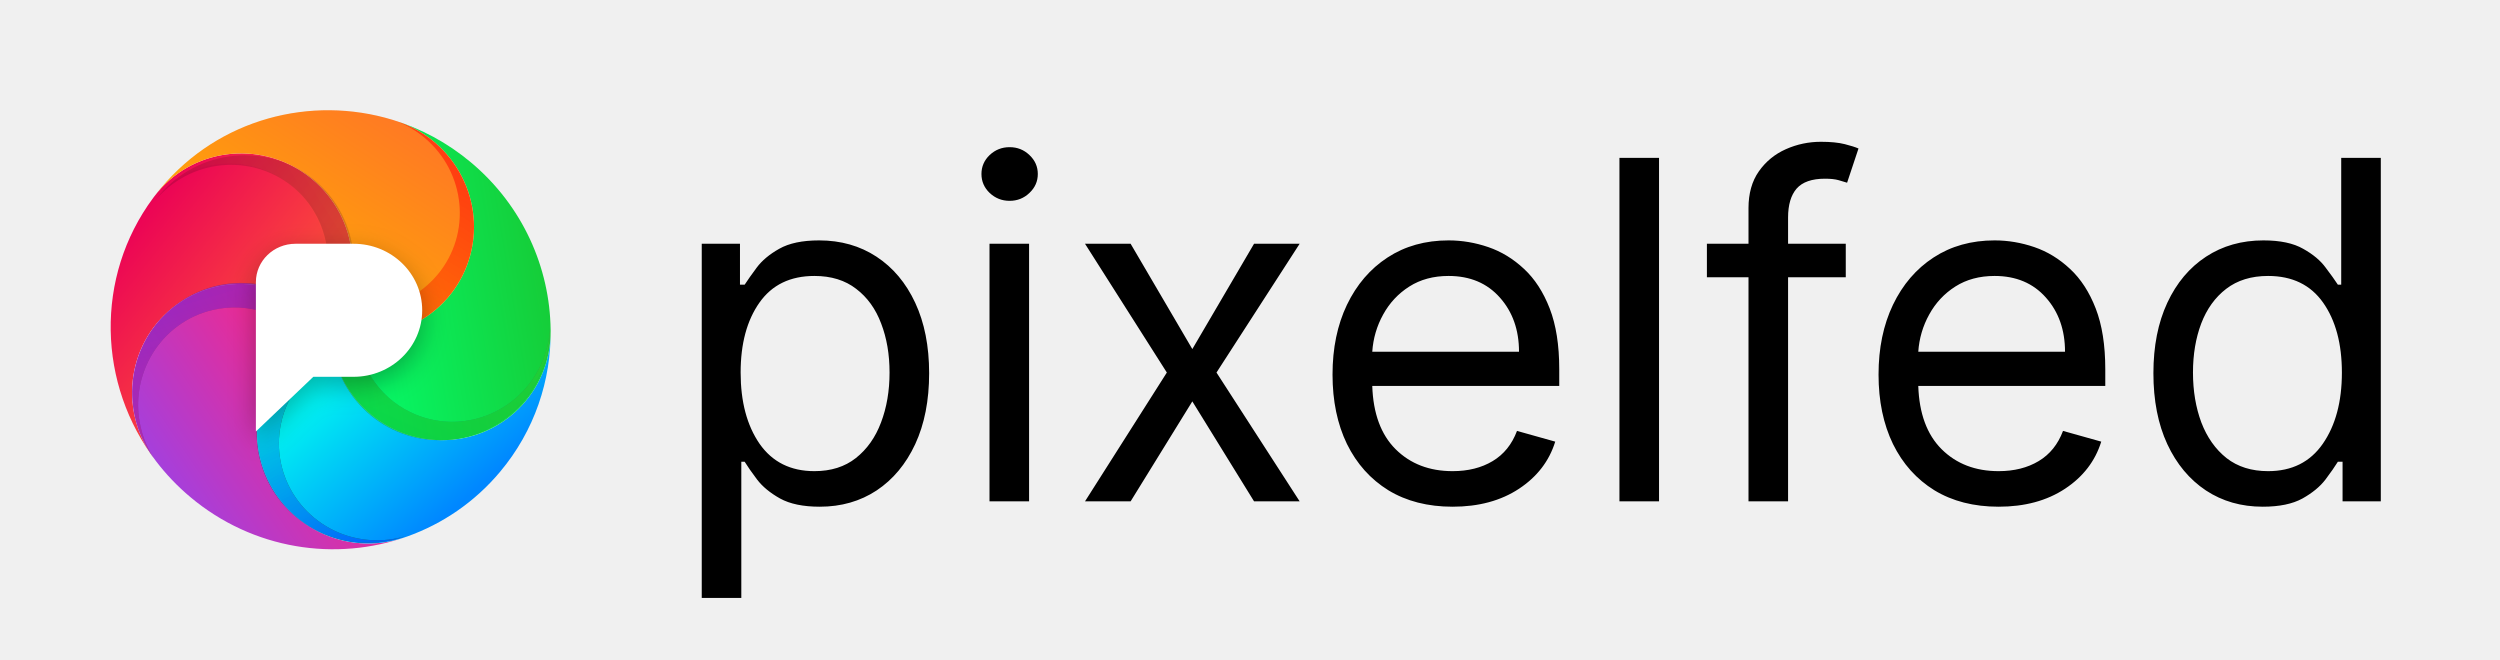
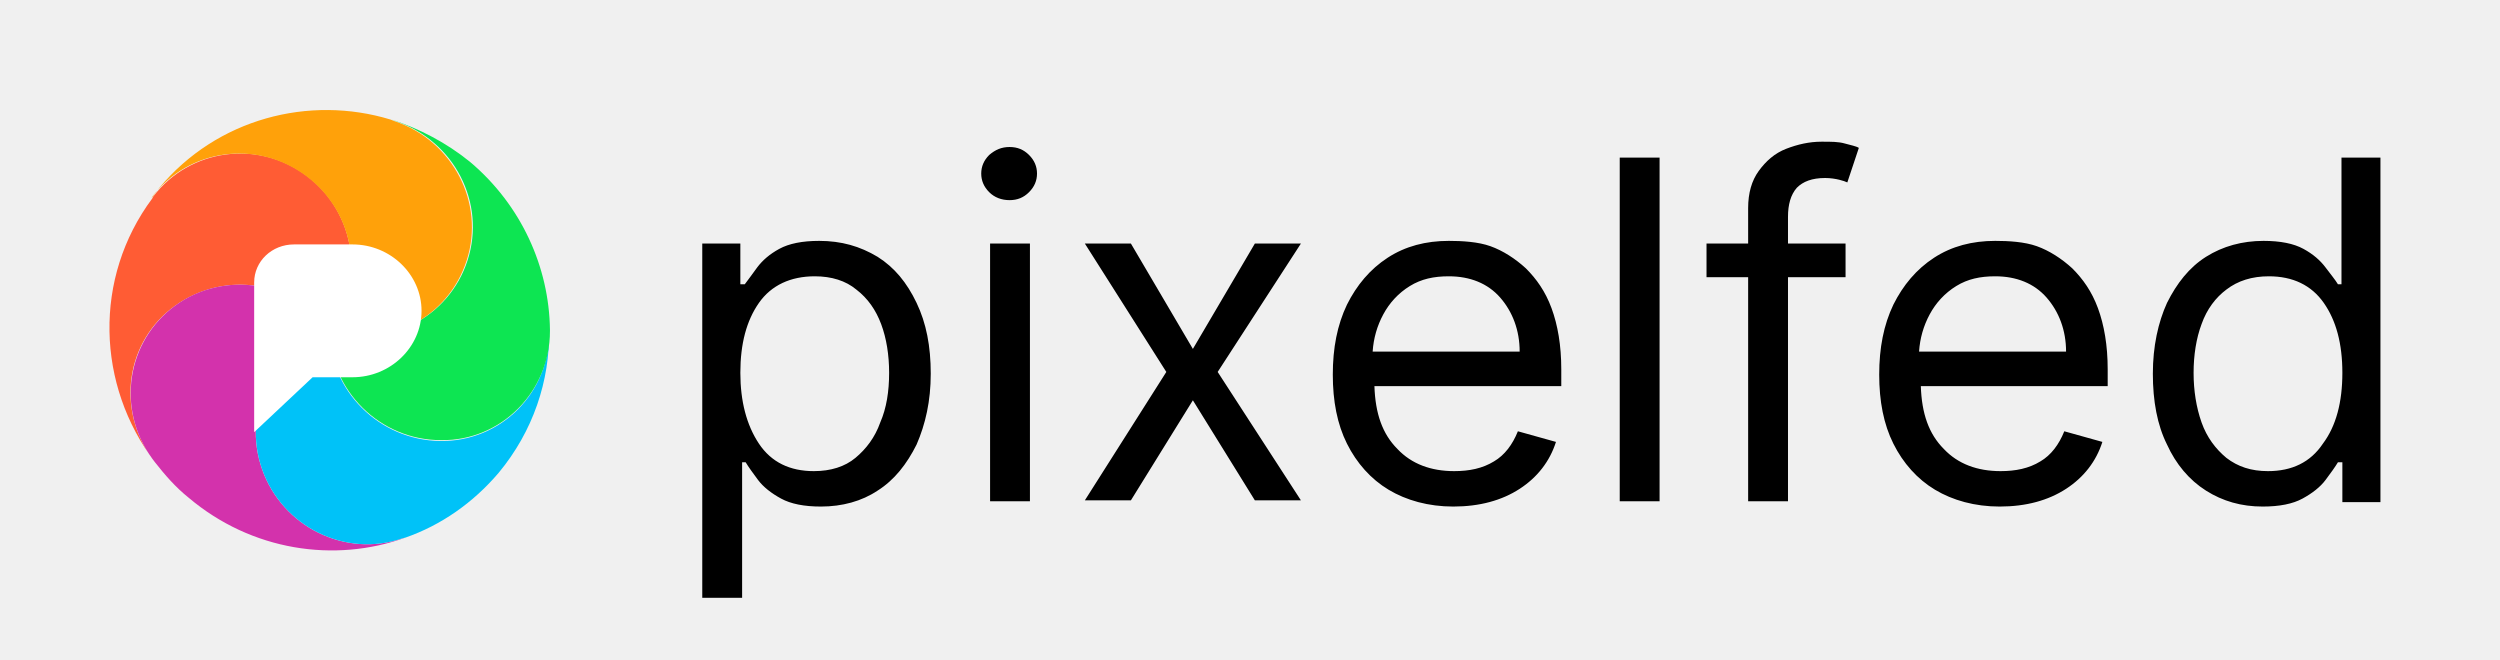
- <svg xmlns="http://www.w3.org/2000/svg" xmlns:xlink="http://www.w3.org/1999/xlink" width="282.347" height="74.533" viewBox="0 0 282.347 74.533" version="1.1" id="svg114">
-   <g transform="translate(6.9055313e-8,-0.4667972)" id="g993">
-     <path id="path58" d="M 37.345,37.709 C 33.278,32.146 25.503,30.871 19.977,34.861 14.452,38.851 13.268,46.596 17.334,52.158 l 0.308,0.421 C 11.011,43.906 10.685,31.741 17.295,22.826 l 0.118,-0.156 c 4.095,-5.442 11.877,-6.487 17.381,-2.334 5.504,4.153 6.646,11.931 2.55,17.374 z" style="fill:url(#g14)" />
-     <path id="path60" d="m 37.345,37.709 c -6.473,2.189 -9.878,9.222 -7.605,15.709 2.273,6.486 9.363,9.97 15.836,7.78 l 0.429,-0.145 c -8.05,2.88 -17.428,1.495 -24.513,-4.45 -1.457,-1.223 -2.741,-2.574 -3.849,-4.023 L 17.334,52.158 C 13.268,46.596 14.452,38.851 19.977,34.861 25.503,30.871 33.278,32.146 37.345,37.709 Z" style="fill:url(#g13)" />
-     <path id="path62" d="m 37.345,37.709 c 0.042,6.846 5.637,12.429 12.497,12.47 6.86,0.042 12.388,-5.474 12.346,-12.32 l -9.53e-4,-0.157 c 0.073,5.679 -1.798,11.389 -5.714,16.056 -2.883,3.436 -6.516,5.879 -10.468,7.293 l -0.429,0.145 C 39.102,63.387 32.012,59.904 29.739,53.417 27.467,46.931 30.872,39.898 37.345,37.709 Z" style="fill:url(#g12)" />
-     <path id="path64" d="M 37.345,37.709 C 43.882,39.864 50.868,36.343 52.948,29.846 55.029,23.348 51.416,16.334 44.878,14.179 l -0.535,-0.176 c 3.15,0.959 6.167,2.558 8.855,4.813 5.839,4.899 8.898,11.87 8.989,18.887 l 9.53e-4,0.157 c 0.042,6.846 -5.486,12.361 -12.346,12.32 -6.86,-0.042 -12.455,-5.625 -12.497,-12.47 z" style="fill:url(#g11)" />
-     <path id="path66" style="fill:url(#linearGradient995)" d="m 37.345,37.709 c 4.095,-5.442 2.954,-13.221 -2.55,-17.374 -5.504,-4.153 -13.286,-3.108 -17.381,2.334 l -0.118,0.156 c 0.293,-0.396 0.6,-0.785 0.921,-1.167 6.528,-7.78 16.895,-10.467 26.126,-7.656 l 0.535,0.176 c 6.537,2.155 10.151,9.169 8.07,15.667 -2.08,6.498 -9.066,10.018 -15.604,7.863 z" />
-     <g id="g72" style="opacity:0.544;fill:none" transform="matrix(-0.3746071,0.9271839,-0.9271852,-0.3746066,81.34224,14.62286)">
-       <path id="path68" d="m 28.379,9.27 0.187,-0.075 c 6.393,-2.551 13.67,0.5 16.253,6.814 2.583,6.315 -0.506,13.502 -6.899,16.053 -0.053,-1.007 -0.228,-1.979 -0.508,-2.904 3.43,-1.857 5.756,-5.456 5.756,-9.592 0,-6.037 -4.954,-10.93 -11.066,-10.93 -1.306,0 -2.559,0.223 -3.722,0.634 z" style="fill:url(#g9)" />
-       <path id="path70" d="m 28.379,9.27 0.187,-0.075 c 6.393,-2.551 13.67,0.5 16.253,6.814 2.583,6.315 -0.506,13.502 -6.899,16.053 -0.053,-1.007 -0.228,-1.979 -0.508,-2.904 3.43,-1.857 5.756,-5.456 5.756,-9.592 0,-6.037 -4.954,-10.93 -11.066,-10.93 -1.306,0 -2.559,0.223 -3.722,0.634 z" style="mix-blend-mode:overlay;fill:#000000;fill-opacity:0.5" />
-     </g>
-     <path id="path74" style="opacity:0.1;fill:url(#g8)" d="m 37.345,37.709 c 4.095,-5.442 2.954,-13.221 -2.55,-17.374 -5.504,-4.153 -13.286,-3.108 -17.381,2.334 l -0.118,0.156 c 0.293,-0.396 0.6,-0.785 0.921,-1.167 6.528,-7.78 16.895,-10.467 26.126,-7.656 l 0.535,0.176 c 6.537,2.155 10.151,9.169 8.07,15.667 -2.08,6.498 -9.066,10.018 -15.604,7.863 z" />
-     <path id="path76" style="opacity:0.18;fill:url(#g7)" d="m 17.324,22.991 0.122,-0.16 c 4.166,-5.48 11.975,-6.612 17.441,-2.53 5.466,4.082 6.521,11.834 2.355,17.314 -0.564,-0.836 -1.215,-1.579 -1.932,-2.228 1.984,-3.358 2.123,-7.641 -0.007,-11.186 -3.109,-5.175 -9.876,-6.818 -15.115,-3.67 -1.119,0.673 -2.078,1.509 -2.864,2.46 z" />
-     <g id="g82" style="opacity:0.18;fill:none" transform="matrix(0.8571685,-0.5150381,0.5150388,0.8571673,7.227709,16.83421)">
-       <path id="path78" d="m 5.546,10.697 0.187,-0.075 c 6.393,-2.551 13.67,0.5 16.253,6.814 2.583,6.315 -0.506,13.502 -6.899,16.053 -0.053,-1.007 -0.228,-1.979 -0.508,-2.904 3.43,-1.857 5.756,-5.456 5.756,-9.592 0,-6.037 -4.955,-10.93 -11.066,-10.93 -1.306,0 -2.559,0.223 -3.722,0.634 z" style="fill:url(#linearGradient997)" />
-       <path id="path80" d="m 5.546,10.697 0.187,-0.075 c 6.393,-2.551 13.67,0.5 16.253,6.814 2.583,6.315 -0.506,13.502 -6.899,16.053 -0.053,-1.007 -0.228,-1.979 -0.508,-2.904 3.43,-1.857 5.756,-5.456 5.756,-9.592 0,-6.037 -4.955,-10.93 -11.066,-10.93 -1.306,0 -2.559,0.223 -3.722,0.634 z" style="mix-blend-mode:multiply;fill:#000000;fill-opacity:0.773" />
-     </g>
-     <g id="g88" style="opacity:0.584;fill:none" transform="matrix(-0.2249514,-0.9743701,0.9743715,-0.2249511,-3.413458,67.92144)">
-       <path id="path84" d="m 10.654,23.765 0.187,-0.075 c 6.393,-2.551 13.67,0.5 16.253,6.814 2.583,6.315 -0.506,13.502 -6.899,16.053 -0.053,-1.007 -0.228,-1.979 -0.508,-2.904 3.43,-1.857 5.756,-5.456 5.756,-9.592 0,-6.037 -4.954,-10.93 -11.066,-10.93 -1.306,0 -2.559,0.223 -3.722,0.634 z" style="fill:url(#linearGradient999)" />
-       <path id="path86" d="m 10.654,23.765 0.187,-0.075 c 6.393,-2.551 13.67,0.5 16.253,6.814 2.583,6.315 -0.506,13.502 -6.899,16.053 -0.053,-1.007 -0.228,-1.979 -0.508,-2.904 3.43,-1.857 5.756,-5.456 5.756,-9.592 0,-6.037 -4.954,-10.93 -11.066,-10.93 -1.306,0 -2.559,0.223 -3.722,0.634 z" style="mix-blend-mode:overlay;fill:#000000;fill-opacity:0.503" />
-     </g>
-     <g id="g94" style="opacity:0.562;fill:none" transform="matrix(-0.998631,-0.05233596,0.05233603,-0.9986295,69.65441,85.04873)">
-       <path id="path90" d="m 25.135,22.732 0.187,-0.075 c 6.393,-2.551 13.67,0.5 16.253,6.814 2.583,6.315 -0.506,13.502 -6.899,16.053 -0.053,-1.007 -0.228,-1.979 -0.508,-2.904 3.43,-1.857 5.756,-5.456 5.756,-9.592 0,-6.037 -4.955,-10.93 -11.066,-10.93 -1.306,0 -2.559,0.223 -3.722,0.634 z" style="fill:url(#g3)" />
-       <path id="path92" d="m 25.135,22.732 0.187,-0.075 c 6.393,-2.551 13.67,0.5 16.253,6.814 2.583,6.315 -0.506,13.502 -6.899,16.053 -0.053,-1.007 -0.228,-1.979 -0.508,-2.904 3.43,-1.857 5.756,-5.456 5.756,-9.592 0,-6.037 -4.955,-10.93 -11.066,-10.93 -1.306,0 -2.559,0.223 -3.722,0.634 z" style="mix-blend-mode:overlay;fill:#000000" />
-     </g>
-     <path id="path96" d="m 44.687,14.116 0.191,0.063 c 6.537,2.155 10.151,9.169 8.07,15.667 -2.08,6.498 -9.066,10.018 -15.604,7.863 0.606,-0.806 1.098,-1.663 1.478,-2.552 3.821,0.782 7.916,-0.48 10.575,-3.648 3.88,-4.624 3.231,-11.558 -1.451,-15.486 -1,-0.839 -2.104,-1.474 -3.258,-1.907 z" style="mix-blend-mode:overlay;fill:#000000;fill-opacity:0.496" />
-     <path id="path98" d="m 24.101,55.523 h 4.545 c 4.281,0 7.752,-3.364 7.752,-7.513 0,-4.149 -3.471,-7.513 -7.752,-7.513 h -6.56 c -2.47,0 -4.472,1.941 -4.472,4.334 v 16.87 z" style="fill:#000000;filter:url(#filter-18-3)" transform="matrix(1.000001,0,0,1,11.285,-12.5)" />
-     <path id="path100" d="m 35.386,43.023 h 4.545 c 4.281,0 7.752,-3.364 7.752,-7.513 0,-4.149 -3.471,-7.513 -7.752,-7.513 h -6.56 c -2.47,0 -4.472,1.941 -4.472,4.334 v 16.87 z" style="fill:#ffffff" />
+ <svg xmlns="http://www.w3.org/2000/svg" version="1.1" id="svg114" x="0px" y="0px" viewBox="0 0 282.3 74.5" style="enable-background:new 0 0 282.3 74.5;" xml:space="preserve">
+   <style type="text/css">
+ 	.st0{fill:#FF5C34;}
+ 	.st1{fill:#D332AC;}
+ 	.st2{fill:#00C2F8;}
+ 	.st3{fill:#0DE552;}
+ 	.st4{fill:#FFA10A;}
+ 	.st5{fill:#FFFFFF;}
+ </style>
+   <g id="svg102">
+     <path id="path58_1_" class="st0" d="M37.2,37.3c-4.1-5.6-11.8-6.8-17.4-2.8s-6.7,11.7-2.6,17.3l0.3,0.4c-6.6-8.7-7-20.8-0.3-29.8   l0.1-0.2c4.1-5.4,11.9-6.5,17.4-2.3S41.3,31.9,37.2,37.3z" />
+     <path id="path60_1_" class="st1" d="M37.2,37.3c-6.5,2.2-9.9,9.2-7.6,15.7s9.4,10,15.8,7.8l0.4-0.1c-8,2.9-17.4,1.5-24.5-4.5   c-1.5-1.2-2.7-2.6-3.8-4l-0.3-0.4c-4.1-5.6-2.9-13.3,2.6-17.3S33.2,31.7,37.2,37.3z" />
+     <path id="path62_1_" class="st2" d="M37.2,37.3c0,6.8,5.6,12.4,12.5,12.5s12.4-5.5,12.3-12.3l0-0.2c0.1,5.7-1.8,11.4-5.7,16.1   c-2.9,3.4-6.5,5.9-10.5,7.3l-0.4,0.1C39,63,31.9,59.5,29.6,53S30.8,39.5,37.2,37.3z" />
+     <path id="path64_1_" class="st3" d="M37.2,37.3c6.5,2.2,13.5-1.4,15.6-7.9c2.1-6.5-1.5-13.5-8.1-15.7l-0.5-0.2   c3.1,1,6.2,2.6,8.9,4.8c5.8,4.9,8.9,11.9,9,18.9l0,0.2c0,6.8-5.5,12.4-12.3,12.3C42.9,49.7,37.3,44.1,37.2,37.3z" />
+     <path id="path66_1_" class="st4" d="M37.2,37.3c4.1-5.4,3-13.2-2.6-17.4s-13.3-3.1-17.4,2.3l-0.1,0.2c0.3-0.4,0.6-0.8,0.9-1.2   c6.5-7.8,16.9-10.5,26.1-7.7l0.5,0.2c6.5,2.2,10.2,9.2,8.1,15.7S43.8,39.5,37.2,37.3z" />
+     <path id="P_Letter" class="st5" d="M35.3,42.6h4.5c4.3,0,7.8-3.4,7.8-7.5s-3.5-7.5-7.8-7.5h-6.6c-2.5,0-4.5,1.9-4.5,4.3v16.9   L35.3,42.6z" />
  </g>
-   <defs id="defs61">
-     <rect id="path-1" x="0" y="0.112" width="50" height="49.776" />
-     <linearGradient x1="1" y1="0.558" x2="0" y2="0.601" id="linearGradient-3">
-       <stop stop-color="#FF5C34" offset="0%" id="stop7" />
-       <stop stop-color="#EB0256" offset="100%" id="stop9" />
-     </linearGradient>
-     <linearGradient x1="18.604" y1="60.089" x2="29.552" y2="34.263" id="linearGradient-4" gradientTransform="scale(1.218163,0.820908)" gradientUnits="userSpaceOnUse">
-       <stop stop-color="#A63FDB" offset="0%" id="stop12" />
-       <stop stop-color="#FF257E" offset="100%" id="stop14" />
-     </linearGradient>
-     <linearGradient x1="31.906" y1="22.861" x2="56.143" y2="28.198" id="linearGradient-5" gradientTransform="scale(0.8786187,1.13815)" gradientUnits="userSpaceOnUse">
-       <stop stop-color="#00FFF0" offset="0%" id="stop17" />
-       <stop stop-color="#0087FF" offset="100%" id="stop19" />
-     </linearGradient>
-     <linearGradient x1="40.014" y1="3.05" x2="21.611" y2="22.693" id="linearGradient-6" gradientTransform="scale(1.047997,0.9542011)" gradientUnits="userSpaceOnUse">
-       <stop stop-color="#17C934" offset="0%" id="stop22" />
-       <stop stop-color="#03FF6E" offset="100%" id="stop24" />
-     </linearGradient>
-     <linearGradient x1="0.5" y1="1.119" x2="0.306" y2="0" id="linearGradient-7">
-       <stop stop-color="#FFB000" offset="0%" id="stop27" />
-       <stop stop-color="#FF7725" offset="100%" id="stop29" />
-     </linearGradient>
-     <path d="M 25.88,24.664 C 25.519,17.862 19.644,12.638 12.758,12.994 5.873,13.351 0.583,19.153 0.944,25.954 l 0.01,0.195 c -0.03,-0.492 -0.045,-0.987 -0.045,-1.486 0,-10.156 6.215,-18.878 15.093,-22.659 l 0.523,-0.209 c 6.393,-2.551 13.67,0.5 16.253,6.814 2.583,6.315 -0.506,13.502 -6.899,16.053 z" id="path-8" />
-     <path d="m 16.339,1.871 0.187,-0.075 c 6.393,-2.551 13.67,0.5 16.253,6.814 2.583,6.315 -0.506,13.502 -6.899,16.053 -0.053,-1.007 -0.228,-1.979 -0.508,-2.904 3.43,-1.857 5.756,-5.456 5.756,-9.592 0,-6.037 -4.954,-10.93 -11.066,-10.93 -1.306,0 -2.559,0.223 -3.722,0.634 z" id="path-9" />
-     <linearGradient x1="16.691" y1="19.196" x2="57.873" y2="21.721" id="linearGradient-10" gradientTransform="scale(0.8544198,1.170385)" gradientUnits="userSpaceOnUse">
-       <stop stop-color="#9EE85D" offset="0%" id="stop34" />
-       <stop stop-color="#0ED061" offset="100%" id="stop36" />
-     </linearGradient>
-     <path d="m 28.379,9.27 0.187,-0.075 c 6.393,-2.551 13.67,0.5 16.253,6.814 2.583,6.315 -0.506,13.502 -6.899,16.053 -0.053,-1.007 -0.228,-1.979 -0.508,-2.904 3.43,-1.857 5.756,-5.456 5.756,-9.592 0,-6.037 -4.954,-10.93 -11.066,-10.93 -1.306,0 -2.559,0.223 -3.722,0.634 z" id="path-11" />
-     <linearGradient x1="38.66" y1="42.314" x2="29.418" y2="17.769" id="linearGradient-12" gradientTransform="scale(0.8544198,1.170385)" gradientUnits="userSpaceOnUse">
-       <stop stop-color="#21EFE3" offset="0%" id="stop40" />
-       <stop stop-color="#2598FF" offset="100%" id="stop42" />
-     </linearGradient>
-     <path d="m 25.135,22.732 0.187,-0.075 c 6.393,-2.551 13.67,0.5 16.253,6.814 2.583,6.315 -0.506,13.502 -6.899,16.053 -0.053,-1.007 -0.228,-1.979 -0.508,-2.904 3.43,-1.857 5.756,-5.456 5.756,-9.592 0,-6.037 -4.955,-10.93 -11.066,-10.93 -1.306,0 -2.559,0.223 -3.722,0.634 z" id="path-13" />
-     <linearGradient x1="32.778" y1="31.292" x2="-5.737" y2="34.564" id="linearGradient-14" gradientTransform="scale(0.8544198,1.170385)" gradientUnits="userSpaceOnUse">
-       <stop stop-color="#A63FDB" offset="0%" id="stop46" />
-       <stop stop-color="#FF257E" offset="100%" id="stop48" />
-     </linearGradient>
-     <path d="m 10.654,23.765 0.187,-0.075 c 6.393,-2.551 13.67,0.5 16.253,6.814 2.583,6.315 -0.506,13.502 -6.899,16.053 -0.053,-1.007 -0.228,-1.979 -0.508,-2.904 3.43,-1.857 5.756,-5.456 5.756,-9.592 0,-6.037 -4.954,-10.93 -11.066,-10.93 -1.306,0 -2.559,0.223 -3.722,0.634 z" id="path-15" />
-     <path d="m 5.546,10.697 0.187,-0.075 c 6.393,-2.551 13.67,0.5 16.253,6.814 2.583,6.315 -0.506,13.502 -6.899,16.053 -0.053,-1.007 -0.228,-1.979 -0.508,-2.904 3.43,-1.857 5.756,-5.456 5.756,-9.592 0,-6.037 -4.955,-10.93 -11.066,-10.93 -1.306,0 -2.559,0.223 -3.722,0.634 z" id="path-16" />
-     <path d="m 35.632,42.373 h 4.545 c 4.281,0 7.752,-3.364 7.752,-7.513 0,-4.149 -3.471,-7.513 -7.752,-7.513 h -6.56 c -2.47,0 -4.472,1.941 -4.472,4.334 v 16.87 z" id="path-17" />
-     <filter x="-0.266" y="-0.189" width="1.532" height="1.472" filterUnits="objectBoundingBox" id="filter-18">
-       <feOffset dx="0" dy="1" in="SourceAlpha" result="shadowOffsetOuter1" id="feOffset54" />
-       <feGaussianBlur stdDeviation="1.5" in="shadowOffsetOuter1" result="shadowBlurOuter1" id="feGaussianBlur56" />
-       <feColorMatrix values="0 0 0 0 0   0 0 0 0 0   0 0 0 0 0  0 0 0 0.299 0" type="matrix" in="shadowBlurOuter1" id="feColorMatrix58" />
-     </filter>
-     <linearGradient xlink:href="#linearGradient-3" id="linearGradient937" x1="30.973" y1="27.509" x2="1.109" y2="28.797" gradientTransform="scale(0.8355445,1.196824)" gradientUnits="userSpaceOnUse" />
-     <linearGradient xlink:href="#linearGradient-7" id="linearGradient939" x1="15.185" y1="33.22" x2="9.592" y2="1.019" gradientTransform="scale(1.139295,0.8777356)" gradientUnits="userSpaceOnUse" />
-     <linearGradient xlink:href="#linearGradient-7" id="linearGradient941" x1="15.185" y1="33.22" x2="9.592" y2="1.019" gradientTransform="scale(1.139295,0.8777356)" gradientUnits="userSpaceOnUse" />
-     <linearGradient xlink:href="#linearGradient-7" id="linearGradient943" x1="15.185" y1="33.22" x2="9.592" y2="1.019" gradientTransform="scale(1.139295,0.8777356)" gradientUnits="userSpaceOnUse" />
-     <linearGradient xlink:href="#linearGradient-7" id="linearGradient945" x1="29.277" y1="23.493" x2="25.329" y2="0.764" gradientTransform="scale(0.8544198,1.170385)" gradientUnits="userSpaceOnUse" />
-     <linearGradient xlink:href="#linearGradient-3" id="linearGradient947" x1="26.799" y1="19.64" x2="6.491" y2="20.515" gradientTransform="scale(0.8544198,1.170385)" gradientUnits="userSpaceOnUse" />
-     <filter x="-0.266" y="-0.189" width="1.532" height="1.472" filterUnits="objectBoundingBox" id="filter-18-3">
-       <feOffset id="feOffset12" dx="0" dy="1" in="SourceAlpha" result="shadowOffsetOuter1" />
-       <feGaussianBlur id="feGaussianBlur14" stdDeviation="1.5" in="shadowOffsetOuter1" result="shadowBlurOuter1" />
-       <feColorMatrix id="feColorMatrix16" values="0 0 0 0 0   0 0 0 0 0   0 0 0 0 0  0 0 0 0.299 0" type="matrix" in="shadowBlurOuter1" />
-     </filter>
-     <linearGradient xlink:href="#linearGradient-12" id="g3" gradientUnits="userSpaceOnUse" gradientTransform="scale(0.8544198,1.170385)" x1="38.66" y1="42.314" x2="29.418" y2="17.769" />
-     <linearGradient xlink:href="#linearGradient-3" id="g7" x1="26.799" y1="19.64" x2="6.491" y2="20.515" gradientTransform="matrix(0.7323818,-0.4400587,0.6027936,1.003216,7.061267,16.67802)" gradientUnits="userSpaceOnUse" />
-     <linearGradient xlink:href="#linearGradient-7" id="g8" x1="15.185" y1="33.22" x2="9.592" y2="1.019" gradientTransform="matrix(0.872752,0.7323248,-0.5641984,0.6723845,33.37306,2.180287)" gradientUnits="userSpaceOnUse" />
-     <linearGradient xlink:href="#linearGradient-10" id="g9" gradientUnits="userSpaceOnUse" gradientTransform="scale(0.8544198,1.170385)" x1="16.691" y1="19.196" x2="57.873" y2="21.721" />
-     <linearGradient x1="40.014" y1="3.05" x2="21.611" y2="22.693" id="g11" gradientTransform="matrix(0.8028135,0.6736395,-0.6133495,0.7309604,33.37306,2.180287)" gradientUnits="userSpaceOnUse">
-       <stop id="stop39" stop-color="#17C934" offset="0" />
-       <stop id="stop41" stop-color="#03FF6E" offset="1" />
-     </linearGradient>
-     <linearGradient x1="31.906" y1="22.861" x2="56.143" y2="28.198" id="g12" gradientTransform="matrix(0.6730619,0.5647652,-0.7315899,0.8718736,33.37306,2.180287)" gradientUnits="userSpaceOnUse">
-       <stop id="stop44" stop-color="#00FFF0" offset="0" />
-       <stop id="stop46-6" stop-color="#0087FF" offset="1" />
-     </linearGradient>
-     <linearGradient x1="18.604" y1="60.089" x2="29.552" y2="34.263" id="g13" gradientTransform="matrix(0.9331686,0.7830203,-0.5276703,0.628852,33.37306,2.180287)" gradientUnits="userSpaceOnUse">
-       <stop id="stop49" stop-color="#A63FDB" offset="0" />
-       <stop id="stop51" stop-color="#FF257E" offset="1" />
-     </linearGradient>
-     <linearGradient xlink:href="#linearGradient-3" id="g14" x1="30.973" y1="27.509" x2="1.109" y2="28.797" gradientTransform="matrix(0.6400652,0.5370777,-0.7693049,0.9168206,33.37306,2.180287)" gradientUnits="userSpaceOnUse" />
-     <linearGradient y2="1.019" x2="9.592" y1="33.22" x1="15.185" gradientTransform="matrix(0.872752,0.7323248,-0.5641984,0.6723845,33.37306,2.180287)" gradientUnits="userSpaceOnUse" id="linearGradient995" xlink:href="#linearGradient-7" />
-     <linearGradient y2="20.515" x2="6.491" y1="19.64" x1="26.799" gradientTransform="scale(0.8544198,1.170385)" gradientUnits="userSpaceOnUse" id="linearGradient997" xlink:href="#linearGradient-3" />
-     <linearGradient y2="34.564" x2="-5.737" y1="31.292" x1="32.778" gradientTransform="scale(0.8544198,1.170385)" gradientUnits="userSpaceOnUse" id="linearGradient999" xlink:href="#linearGradient-14" />
-   </defs>
-   <path id="text1003" d="M 205.654 16.014 C 204.265 16.014 202.947 16.292 201.697 16.848 C 200.447 17.403 199.429 18.237 198.646 19.348 C 197.864 20.459 197.473 21.847 197.473 23.514 L 197.473 27.529 L 192.775 27.529 L 192.775 31.316 L 197.473 31.316 L 197.473 56.621 L 201.943 56.621 L 201.943 31.316 L 208.459 31.316 L 208.459 27.529 L 201.943 27.529 L 201.943 24.574 C 201.943 23.135 202.264 22.044 202.908 21.299 C 203.565 20.554 204.632 20.182 206.109 20.182 C 206.753 20.182 207.271 20.238 207.662 20.352 C 208.066 20.465 208.382 20.559 208.609 20.635 L 209.896 16.771 C 209.556 16.62 209.038 16.456 208.344 16.279 C 207.649 16.103 206.753 16.014 205.654 16.014 z M 114.025 16.621 C 113.154 16.621 112.403 16.916 111.771 17.51 C 111.153 18.103 110.844 18.817 110.844 19.65 C 110.844 20.484 111.153 21.198 111.771 21.791 C 112.403 22.384 113.154 22.682 114.025 22.682 C 114.897 22.682 115.643 22.384 116.262 21.791 C 116.893 21.198 117.209 20.484 117.209 19.65 C 117.209 18.817 116.893 18.103 116.262 17.51 C 115.643 16.916 114.897 16.621 114.025 16.621 z M 182.898 17.832 L 182.898 56.621 L 187.369 56.621 L 187.369 17.832 L 182.898 17.832 z M 264.414 17.832 L 264.414 32.15 L 264.035 32.15 C 263.707 31.645 263.246 31.002 262.652 30.219 C 262.072 29.423 261.226 28.716 260.115 28.098 C 259.017 27.466 257.521 27.15 255.627 27.15 C 253.177 27.15 251.017 27.764 249.148 28.988 C 247.28 30.213 245.821 31.948 244.773 34.195 C 243.725 36.443 243.203 39.095 243.203 42.15 C 243.203 45.231 243.725 47.902 244.773 50.162 C 245.821 52.41 247.275 54.151 249.131 55.389 C 250.987 56.613 253.127 57.227 255.551 57.227 C 257.419 57.227 258.915 56.918 260.039 56.299 C 261.163 55.668 262.029 54.954 262.635 54.158 C 263.241 53.35 263.707 52.681 264.035 52.15 L 264.566 52.15 L 264.566 56.621 L 268.885 56.621 L 268.885 17.832 L 264.414 17.832 z M 92.512 27.15 C 90.618 27.15 89.115 27.466 88.004 28.098 C 86.905 28.716 86.058 29.423 85.465 30.219 C 84.884 31.002 84.43 31.645 84.102 32.15 L 83.572 32.15 L 83.572 27.529 L 79.254 27.529 L 79.254 67.529 L 83.723 67.529 L 83.723 52.15 L 84.102 52.15 C 84.43 52.681 84.898 53.35 85.504 54.158 C 86.11 54.954 86.974 55.668 88.098 56.299 C 89.221 56.918 90.717 57.227 92.586 57.227 C 95.01 57.227 97.152 56.613 99.008 55.389 C 100.864 54.151 102.315 52.41 103.363 50.162 C 104.411 47.902 104.936 45.231 104.936 42.15 C 104.936 39.095 104.411 36.443 103.363 34.195 C 102.315 31.948 100.857 30.213 98.988 28.988 C 97.12 27.764 94.961 27.15 92.512 27.15 z M 163.6 27.15 C 160.973 27.15 158.677 27.794 156.707 29.082 C 154.75 30.357 153.222 32.138 152.123 34.424 C 151.037 36.697 150.494 39.323 150.494 42.303 C 150.494 45.283 151.037 47.895 152.123 50.143 C 153.222 52.377 154.781 54.121 156.801 55.371 C 158.834 56.608 161.252 57.227 164.055 57.227 C 167.009 57.227 169.509 56.55 171.555 55.199 C 173.6 53.848 174.965 52.074 175.646 49.877 L 171.328 48.666 C 170.76 50.181 169.845 51.317 168.582 52.074 C 167.319 52.832 165.81 53.211 164.055 53.211 C 161.428 53.211 159.282 52.385 157.615 50.73 C 155.961 49.076 155.083 46.696 154.982 43.59 L 176.1 43.59 L 176.1 41.695 C 176.1 38.981 175.741 36.696 175.021 34.84 C 174.302 32.984 173.335 31.495 172.123 30.371 C 170.911 29.235 169.565 28.413 168.088 27.908 C 166.611 27.403 165.115 27.15 163.6 27.15 z M 225.268 27.15 C 222.641 27.15 220.343 27.794 218.373 29.082 C 216.416 30.357 214.888 32.138 213.789 34.424 C 212.703 36.697 212.16 39.323 212.16 42.303 C 212.16 45.283 212.703 47.895 213.789 50.143 C 214.888 52.377 216.447 54.121 218.467 55.371 C 220.5 56.608 222.918 57.227 225.721 57.227 C 228.675 57.227 231.175 56.55 233.221 55.199 C 235.266 53.848 236.631 52.074 237.312 49.877 L 232.994 48.666 C 232.426 50.181 231.511 51.317 230.248 52.074 C 228.985 52.832 227.476 53.211 225.721 53.211 C 223.094 53.211 220.948 52.385 219.281 50.73 C 217.627 49.076 216.749 46.696 216.648 43.59 L 237.768 43.59 L 237.768 41.695 C 237.768 38.981 237.407 36.696 236.688 34.84 C 235.968 32.984 235.001 31.495 233.789 30.371 C 232.577 29.235 231.233 28.413 229.756 27.908 C 228.279 27.403 226.783 27.15 225.268 27.15 z M 111.754 27.529 L 111.754 56.621 L 116.223 56.621 L 116.223 27.529 L 111.754 27.529 z M 122.539 27.529 L 131.781 42.074 L 122.539 56.621 L 127.691 56.621 L 134.66 45.332 L 141.631 56.621 L 146.781 56.621 L 137.389 42.074 L 146.781 27.529 L 141.631 27.529 L 134.66 39.424 L 127.691 27.529 L 122.539 27.529 z M 91.98 31.166 C 93.874 31.166 95.447 31.651 96.697 32.623 C 97.96 33.583 98.901 34.891 99.52 36.545 C 100.151 38.186 100.465 40.029 100.465 42.074 C 100.465 44.145 100.144 46.027 99.5 47.719 C 98.869 49.398 97.921 50.737 96.658 51.734 C 95.408 52.719 93.849 53.211 91.98 53.211 C 89.291 53.211 87.227 52.181 85.787 50.123 C 84.36 48.052 83.646 45.37 83.646 42.074 C 83.646 38.817 84.355 36.185 85.77 34.178 C 87.184 32.17 89.253 31.166 91.98 31.166 z M 163.6 31.166 C 166.024 31.166 167.957 31.981 169.396 33.609 C 170.836 35.226 171.555 37.264 171.555 39.727 L 154.982 39.727 C 155.083 38.224 155.493 36.822 156.213 35.521 C 156.933 34.208 157.918 33.155 159.168 32.359 C 160.418 31.564 161.895 31.166 163.6 31.166 z M 225.268 31.166 C 227.692 31.166 229.623 31.981 231.062 33.609 C 232.502 35.226 233.221 37.264 233.221 39.727 L 216.648 39.727 C 216.749 38.224 217.161 36.822 217.881 35.521 C 218.601 34.208 219.584 33.155 220.834 32.359 C 222.084 31.564 223.563 31.166 225.268 31.166 z M 256.156 31.166 C 258.884 31.166 260.955 32.17 262.369 34.178 C 263.783 36.185 264.49 38.817 264.49 42.074 C 264.49 45.37 263.771 48.052 262.332 50.123 C 260.905 52.181 258.846 53.211 256.156 53.211 C 254.288 53.211 252.722 52.719 251.459 51.734 C 250.209 50.737 249.263 49.398 248.619 47.719 C 247.988 46.027 247.672 44.145 247.672 42.074 C 247.672 40.029 247.981 38.186 248.6 36.545 C 249.231 34.891 250.172 33.583 251.422 32.623 C 252.685 31.651 254.262 31.166 256.156 31.166 z " style="font-style:normal;font-variant:normal;font-weight:normal;font-stretch:normal;font-size:40px;line-height:1.25;font-family:Inter;-inkscape-font-specification:Inter;letter-spacing:0px;word-spacing:0px;fill:#000000;fill-opacity:1;stroke:none" />
+   <path id="text1003" d="M205.7,16c-1.4,0-2.7,0.3-4,0.8s-2.3,1.4-3.1,2.5s-1.2,2.5-1.2,4.2v4h-4.7v3.8h4.7v25.3h4.5V31.3h6.5v-3.8  h-6.5v-3c0-1.4,0.3-2.5,1-3.3c0.7-0.7,1.7-1.1,3.2-1.1c0.6,0,1.2,0.1,1.6,0.2c0.4,0.1,0.7,0.2,0.9,0.3l1.3-3.9  c-0.3-0.2-0.9-0.3-1.6-0.5S206.8,16,205.7,16z M114,16.6c-0.9,0-1.6,0.3-2.3,0.9c-0.6,0.6-0.9,1.3-0.9,2.1s0.3,1.5,0.9,2.1  c0.6,0.6,1.4,0.9,2.3,0.9s1.6-0.3,2.2-0.9c0.6-0.6,0.9-1.3,0.9-2.1s-0.3-1.5-0.9-2.1C115.6,16.9,114.9,16.6,114,16.6z M182.9,17.8  v38.8h4.5V17.8H182.9z M264.4,17.8v14.3H264c-0.3-0.5-0.8-1.1-1.4-1.9c-0.6-0.8-1.4-1.5-2.5-2.1c-1.1-0.6-2.6-0.9-4.5-0.9  c-2.4,0-4.6,0.6-6.5,1.8c-1.9,1.2-3.3,3-4.4,5.2c-1,2.2-1.6,4.9-1.6,8c0,3.1,0.5,5.8,1.6,8c1,2.2,2.5,4,4.4,5.2  c1.9,1.2,4,1.8,6.4,1.8c1.9,0,3.4-0.3,4.5-0.9c1.1-0.6,2-1.3,2.6-2.1c0.6-0.8,1.1-1.5,1.4-2h0.5v4.5h4.3V17.8H264.4z M92.5,27.2  c-1.9,0-3.4,0.3-4.5,0.9c-1.1,0.6-1.9,1.3-2.5,2.1c-0.6,0.8-1,1.4-1.4,1.9h-0.5v-4.6h-4.3v40h4.5V52.2h0.4c0.3,0.5,0.8,1.2,1.4,2  c0.6,0.8,1.5,1.5,2.6,2.1c1.1,0.6,2.6,0.9,4.5,0.9c2.4,0,4.6-0.6,6.4-1.8c1.9-1.2,3.3-3,4.4-5.2c1-2.3,1.6-4.9,1.6-8  c0-3.1-0.5-5.7-1.6-8s-2.5-4-4.4-5.2C97.1,27.8,95,27.2,92.5,27.2z M163.6,27.2c-2.6,0-4.9,0.6-6.9,1.9c-2,1.3-3.5,3.1-4.6,5.3  c-1.1,2.3-1.6,4.9-1.6,7.9s0.5,5.6,1.6,7.8c1.1,2.2,2.7,4,4.7,5.2c2,1.2,4.5,1.9,7.3,1.9c3,0,5.5-0.7,7.5-2s3.4-3.1,4.1-5.3  l-4.3-1.2c-0.6,1.5-1.5,2.7-2.7,3.4c-1.3,0.8-2.8,1.1-4.5,1.1c-2.6,0-4.8-0.8-6.4-2.5c-1.7-1.7-2.5-4-2.6-7.1h21.1v-1.9  c0-2.7-0.4-5-1.1-6.9s-1.7-3.3-2.9-4.5c-1.2-1.1-2.6-2-4-2.5S165.1,27.2,163.6,27.2z M225.3,27.2c-2.6,0-4.9,0.6-6.9,1.9  c-2,1.3-3.5,3.1-4.6,5.3c-1.1,2.3-1.6,4.9-1.6,7.9s0.5,5.6,1.6,7.8c1.1,2.2,2.7,4,4.7,5.2c2,1.2,4.5,1.9,7.3,1.9c3,0,5.5-0.7,7.5-2  s3.4-3.1,4.1-5.3l-4.3-1.2c-0.6,1.5-1.5,2.7-2.7,3.4c-1.3,0.8-2.8,1.1-4.5,1.1c-2.6,0-4.8-0.8-6.4-2.5c-1.7-1.7-2.5-4-2.6-7.1h21.1  v-1.9c0-2.7-0.4-5-1.1-6.9s-1.7-3.3-2.9-4.5c-1.2-1.1-2.6-2-4-2.5S226.8,27.2,225.3,27.2z M111.8,27.5v29.1h4.5V27.5H111.8z   M122.5,27.5l9.2,14.5l-9.2,14.5h5.2l7-11.3l7,11.3h5.2l-9.4-14.5l9.4-14.5h-5.2l-7,11.9l-7-11.9H122.5z M92,31.2  c1.9,0,3.5,0.5,4.7,1.5c1.3,1,2.2,2.3,2.8,3.9c0.6,1.6,0.9,3.5,0.9,5.5c0,2.1-0.3,4-1,5.6c-0.6,1.7-1.6,3-2.8,4  c-1.2,1-2.8,1.5-4.7,1.5c-2.7,0-4.8-1-6.2-3.1c-1.4-2.1-2.1-4.8-2.1-8c0-3.3,0.7-5.9,2.1-7.9S89.3,31.2,92,31.2z M163.6,31.2  c2.4,0,4.4,0.8,5.8,2.4c1.4,1.6,2.2,3.7,2.2,6.1H155c0.1-1.5,0.5-2.9,1.2-4.2c0.7-1.3,1.7-2.4,3-3.2S161.9,31.2,163.6,31.2z   M225.3,31.2c2.4,0,4.4,0.8,5.8,2.4c1.4,1.6,2.2,3.7,2.2,6.1h-16.6c0.1-1.5,0.5-2.9,1.2-4.2c0.7-1.3,1.7-2.4,3-3.2  S223.6,31.2,225.3,31.2z M256.2,31.2c2.7,0,4.8,1,6.2,3s2.1,4.6,2.1,7.9c0,3.3-0.7,6-2.2,8c-1.4,2.1-3.5,3.1-6.2,3.1  c-1.9,0-3.4-0.5-4.7-1.5c-1.2-1-2.2-2.3-2.8-4c-0.6-1.7-0.9-3.6-0.9-5.6c0-2,0.3-3.9,0.9-5.5c0.6-1.7,1.6-3,2.8-3.9  C252.7,31.7,254.3,31.2,256.2,31.2z" />
</svg>
